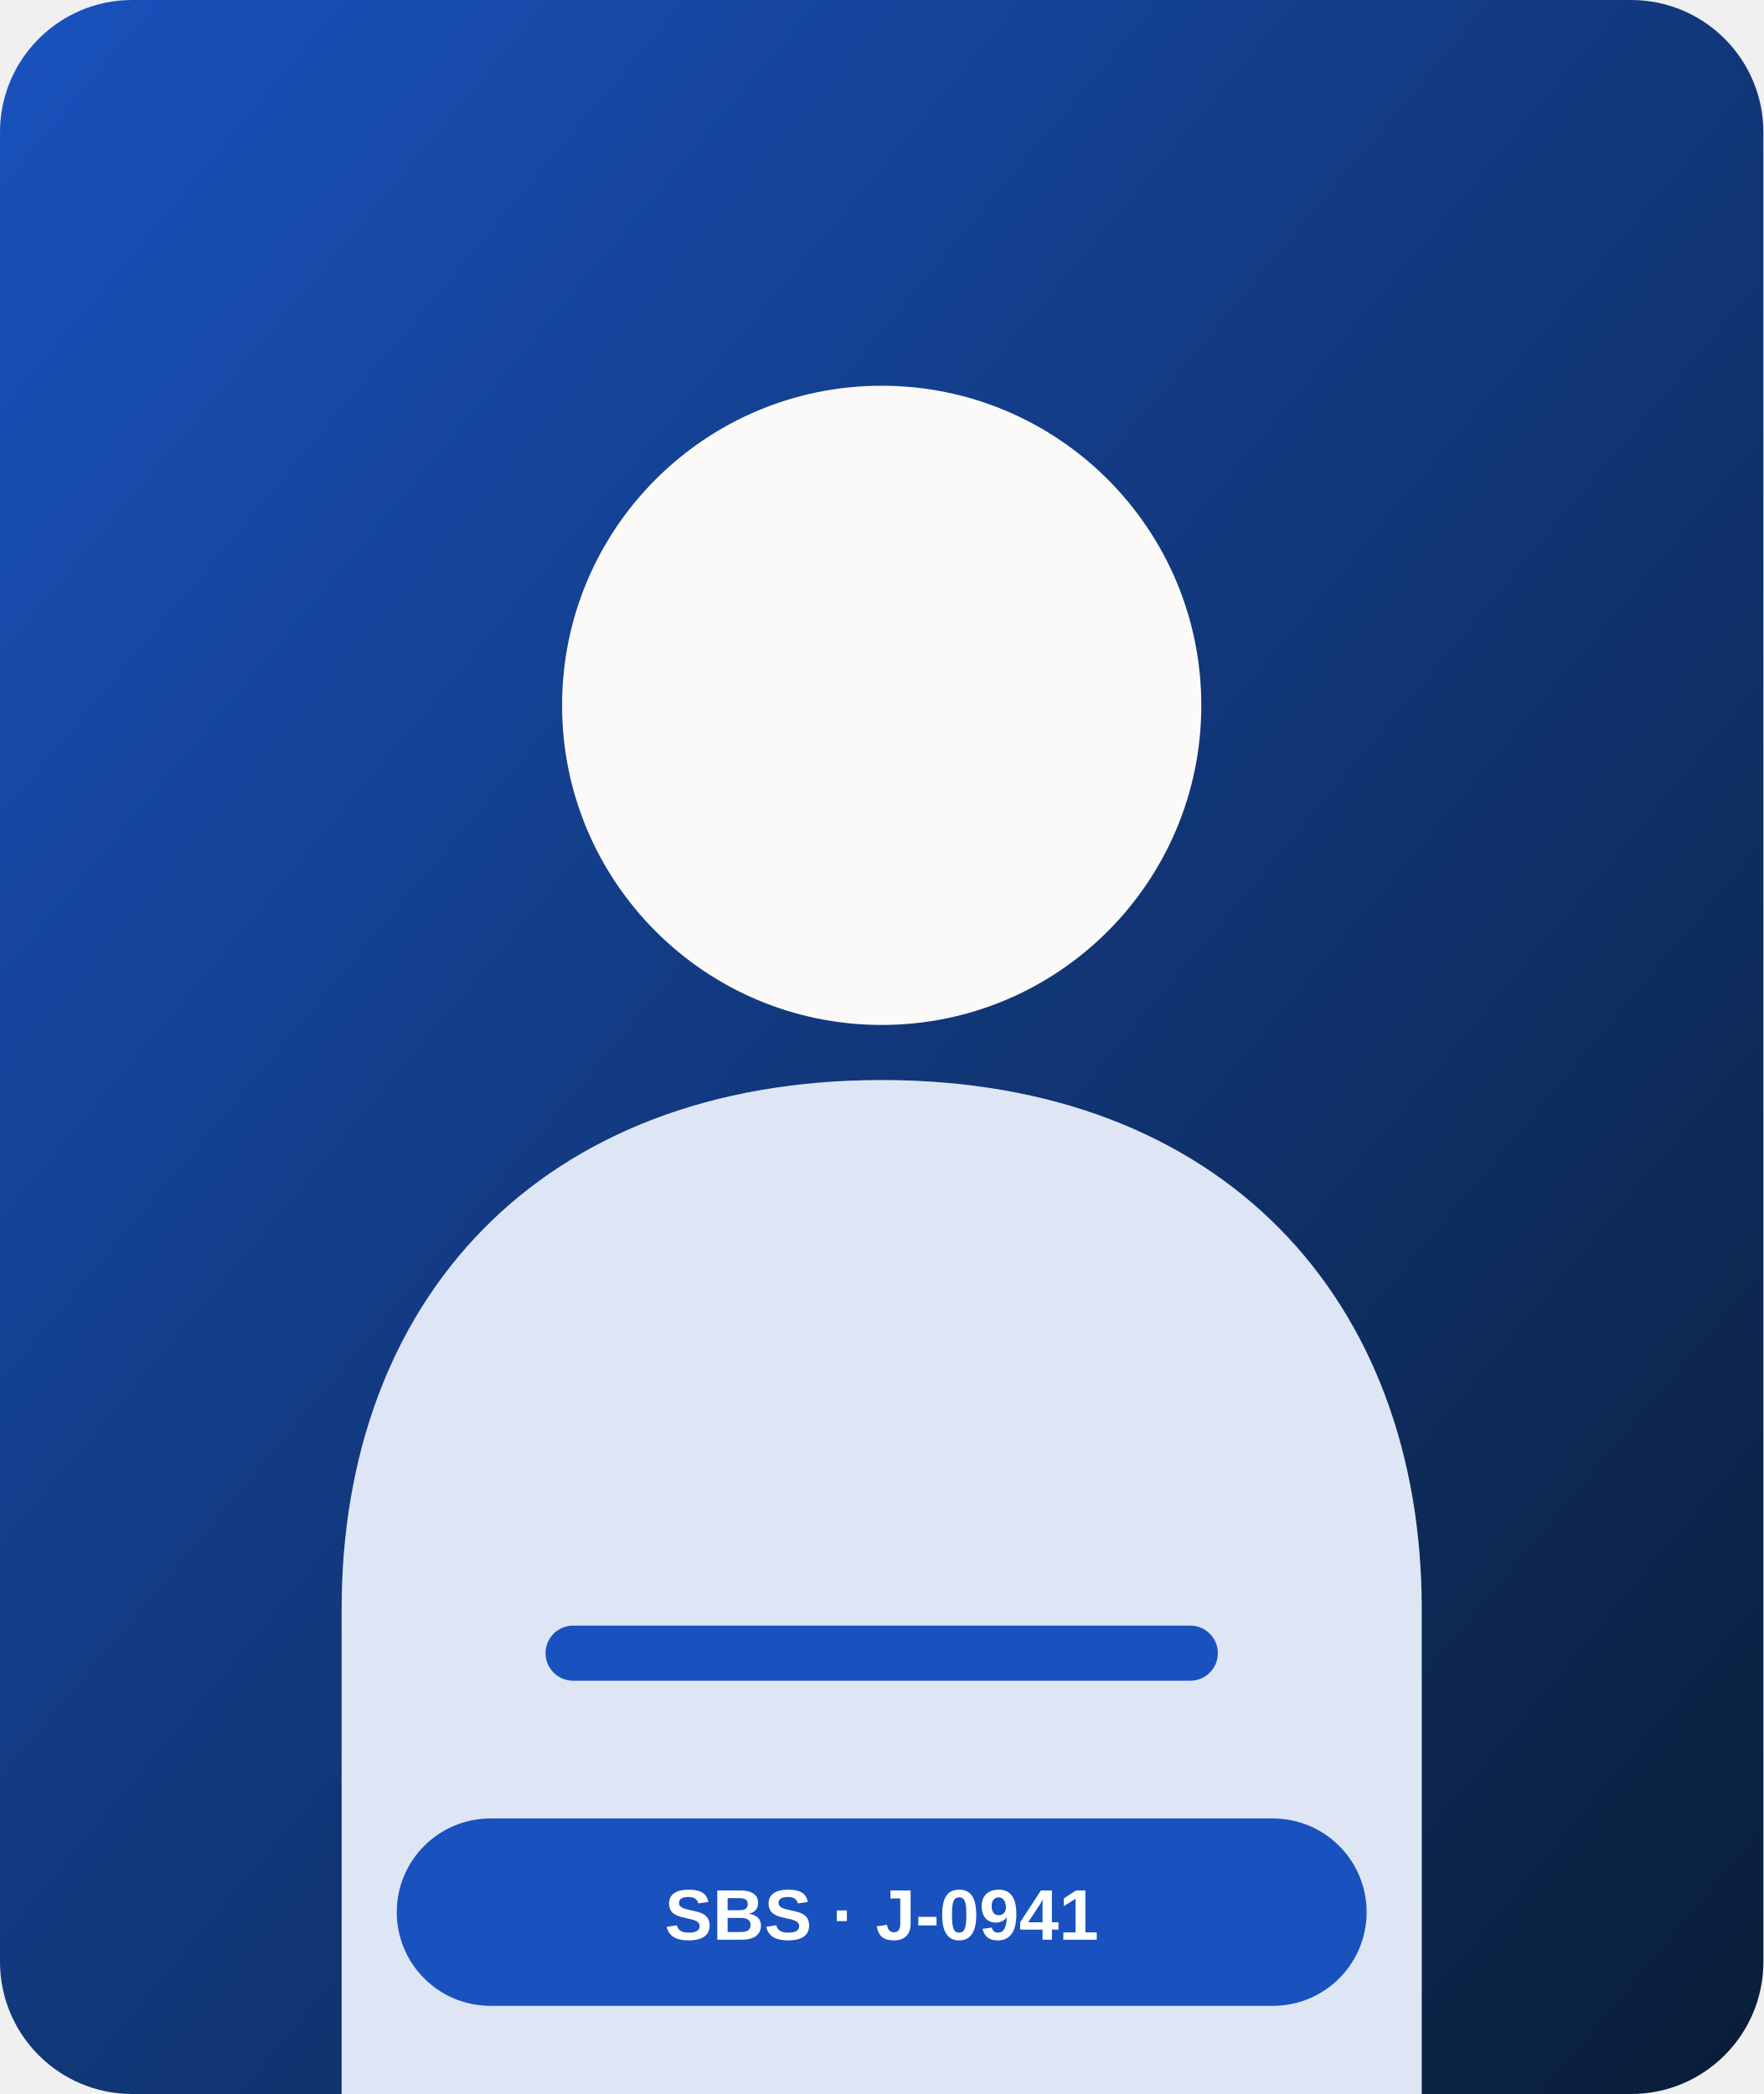
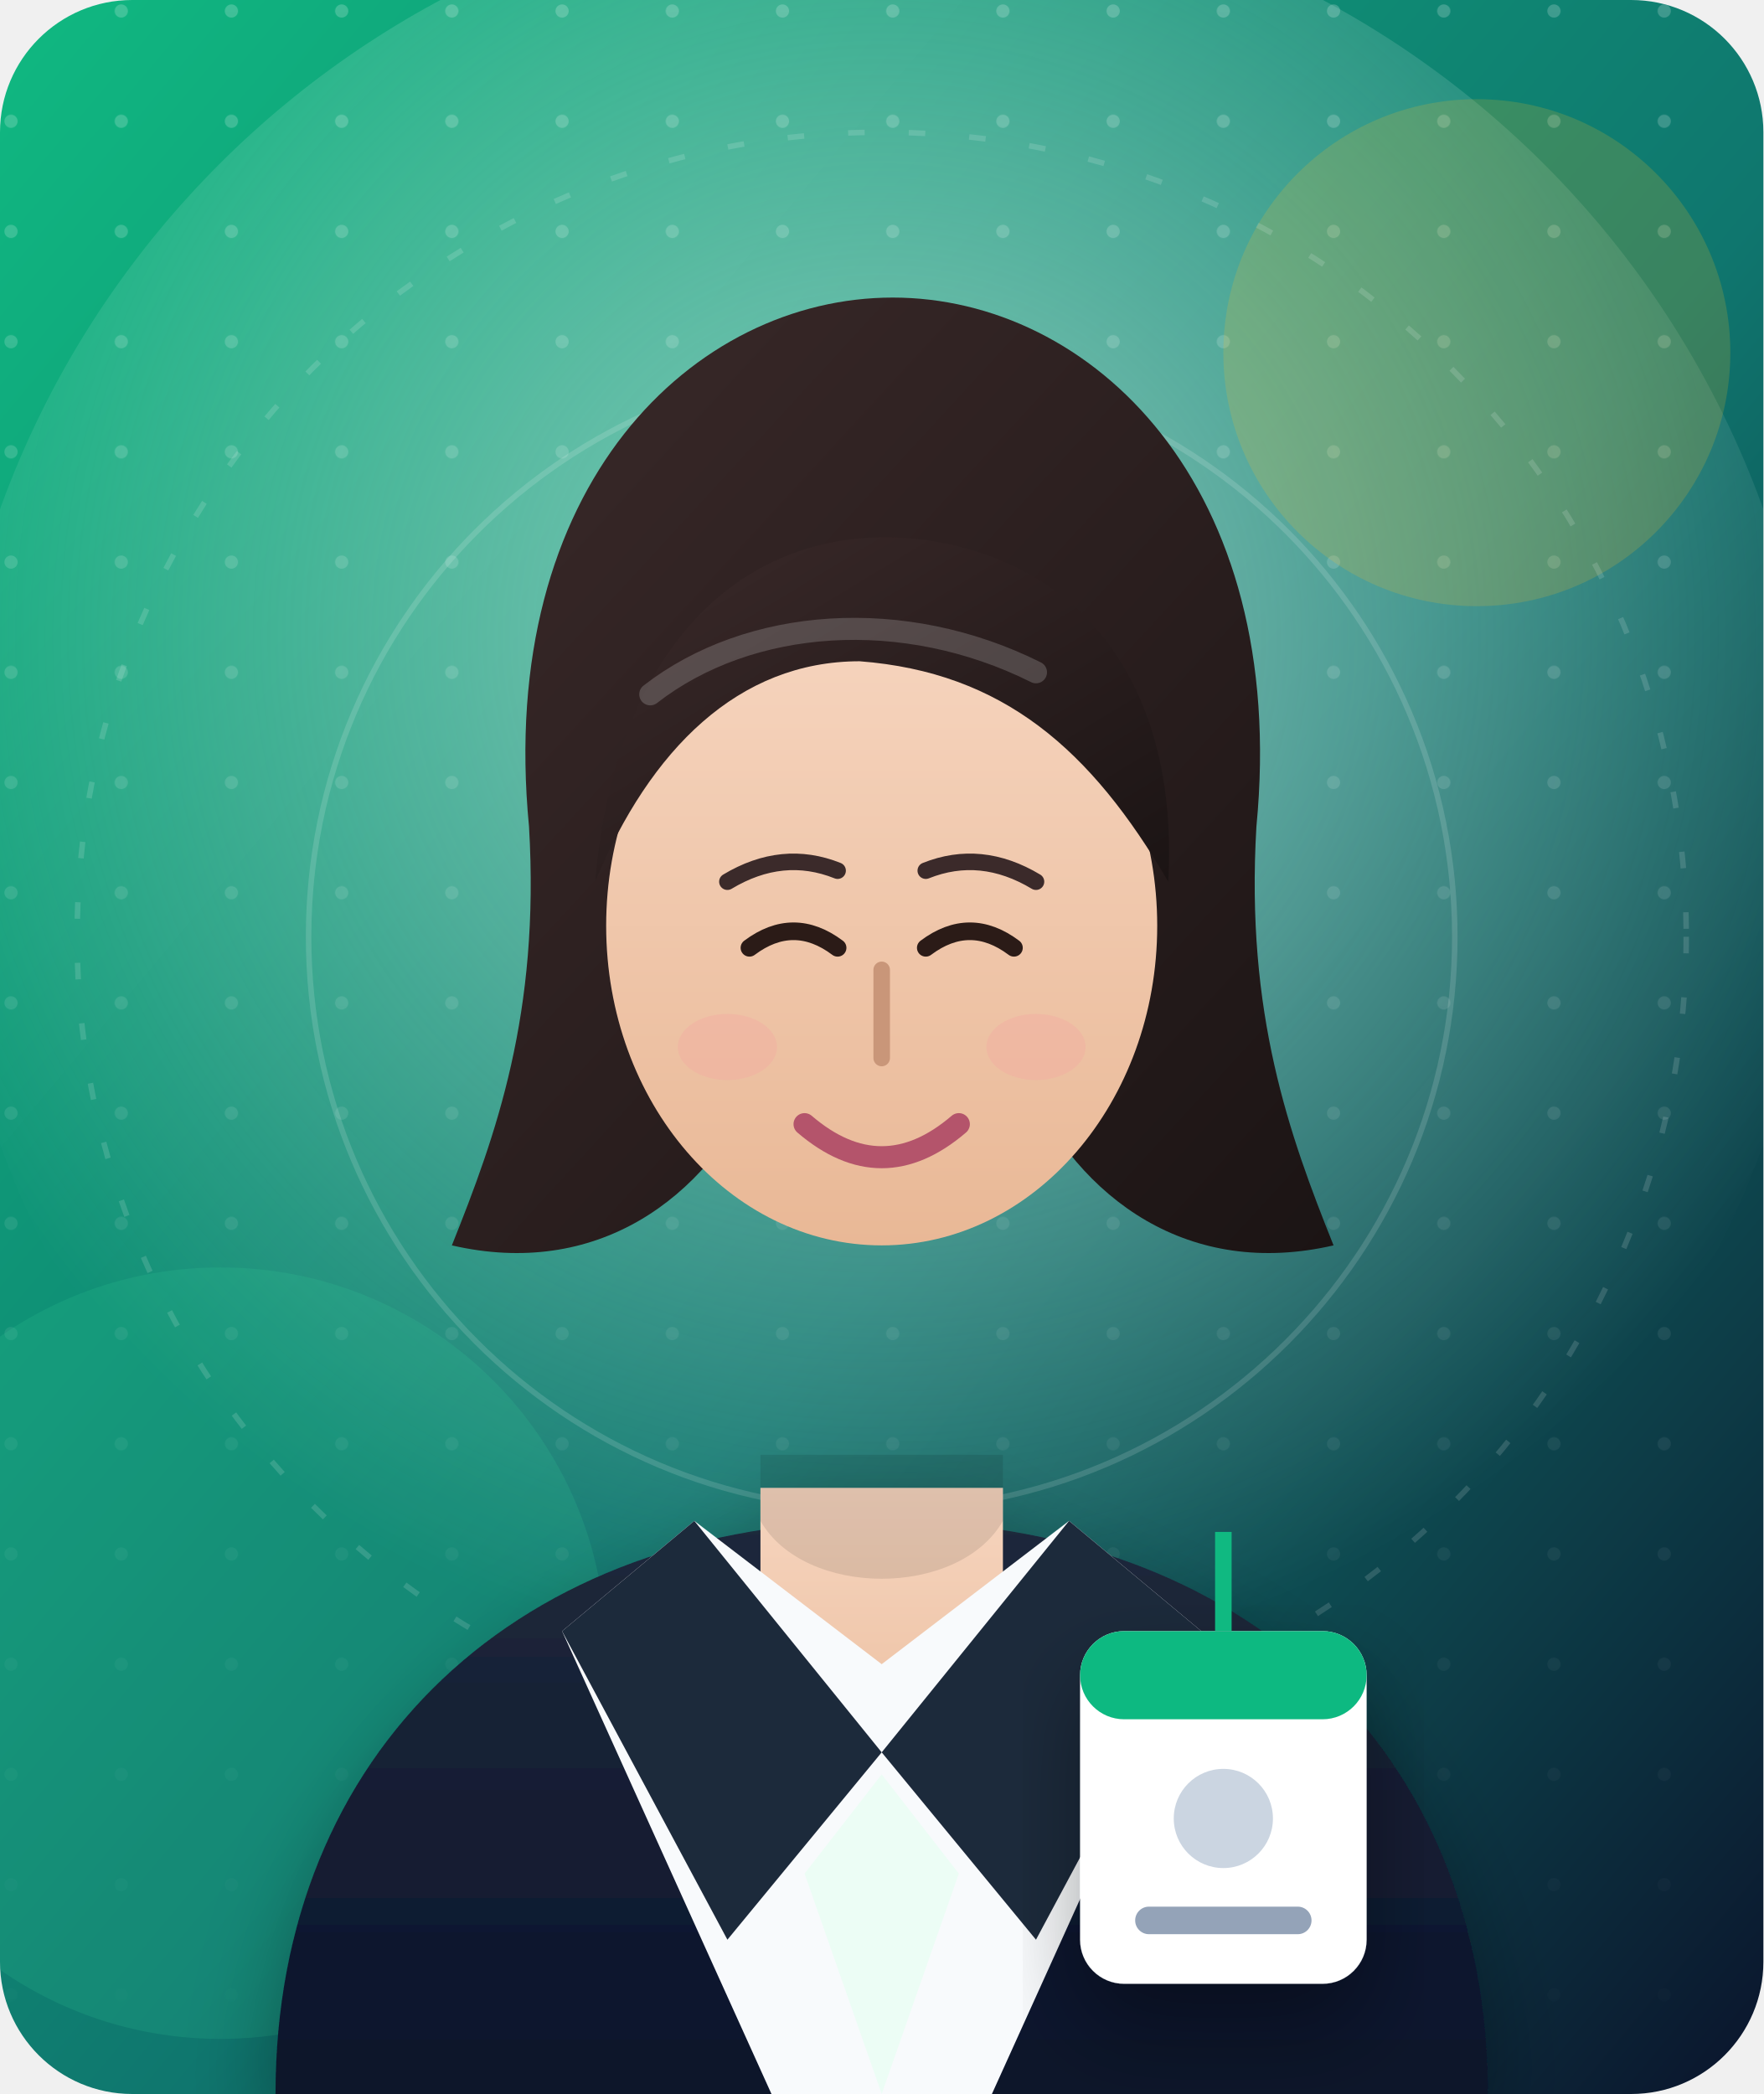
<svg xmlns="http://www.w3.org/2000/svg" viewBox="0 0 320 380" role="img" aria-label="Fotografía profesional de Melanie Silva, corredora de seguros">
  <defs>
    <linearGradient id="bg" x1="0" y1="0" x2="1" y2="1">
-       <stop offset="0" stop-color="#1952BE" />
-       <stop offset="1" stop-color="#0A1D37" />
+       <stop offset="0" stop-color="#10B981" />
+       <stop offset="0.55" stop-color="#0F766E" />
+       <stop offset="1" stop-color="#0B132B" />
    </linearGradient>
+     <radialGradient id="halo" cx=".5" cy=".4" r=".55">
+       <stop offset="0" stop-color="#ECFDF5" stop-opacity=".55" />
+       <stop offset="1" stop-color="#ECFDF5" stop-opacity="0" />
+     </radialGradient>
+     <linearGradient id="skin" x1="0" y1="0" x2="0" y2="1">
+       <stop offset="0" stop-color="#F6D5BF" />
+       <stop offset="1" stop-color="#E9B896" />
+     </linearGradient>
+     <linearGradient id="hair" x1="0" y1="0" x2="1" y2="1">
+       <stop offset="0" stop-color="#3B2A2A" />
+       <stop offset="1" stop-color="#1B1414" />
+     </linearGradient>
+     <linearGradient id="blazer" x1="0" y1="0" x2="0" y2="1">
+       <stop offset="0" stop-color="#1E293B" />
+       <stop offset="1" stop-color="#0B132B" />
+     </linearGradient>
+     <pattern id="dots" width="20" height="20" patternUnits="userSpaceOnUse">
+       <circle cx="2" cy="2" r="1.2" fill="#fff" fill-opacity=".2" />
+     </pattern>
+     <linearGradient id="fadeV" x1="0" y1="0" x2="0" y2="1">
+       <stop offset="0" stop-color="#fff" />
+       <stop offset="1" stop-color="#000" />
+     </linearGradient>
+     <mask id="m">
+       <rect width="320" height="380" fill="url(#fadeV)" />
+     </mask>
+     <clipPath id="card">
+       <rect width="320" height="380" rx="24" />
+     </clipPath>
+     <filter id="sh" x="-20%" y="-20%" width="140%" height="150%">
+       <feDropShadow dx="0" dy="8" stdDeviation="8" flood-color="#000" flood-opacity=".35" />
+     </filter>
  </defs>
-   <rect width="320" height="380" rx="24" fill="url(#bg)" />
-   <circle cx="160" cy="128" r="58" fill="#FBFAF8" />
-   <path d="M160 196 c-62 0 -98 40 -98 96 v88 h196 v-88 c0 -56 -36 -96 -98 -96 Z" fill="#FBFAF8" />
-   <path d="M160 196 c-62 0 -98 40 -98 96 v88 h196 v-88 c0 -56 -36 -96 -98 -96 Z" fill="#5B8DEF" opacity="0.18" />
-   <path d="M104 300 h112" stroke="#1952BE" stroke-width="10" stroke-linecap="round" />
-   <rect x="72" y="330" width="176" height="34" rx="17" fill="#1952BE" />
-   <text x="160" y="352" font-family="Arial" font-size="13" font-weight="700" fill="#FFFFFF" text-anchor="middle">SBS · J-0941</text>
+   <g clip-path="url(#card)">
+     <rect width="320" height="380" fill="url(#bg)" />
+     <rect width="320" height="380" fill="url(#dots)" mask="url(#m)" />
+     <circle cx="160" cy="150" r="170" fill="url(#halo)" />
+     <circle cx="268" cy="64" r="46" fill="#FBBF24" fill-opacity=".18" />
+     <circle cx="40" cy="300" r="70" fill="#34D399" fill-opacity=".16" />
+     <g fill="none" stroke="#fff" stroke-opacity=".14">
+       <circle cx="160" cy="170" r="104" />
+       <circle cx="160" cy="170" r="146" stroke-dasharray="3 8" />
+     </g>
+     <path d="M96 150c-6-62 30-96 66-96s72 34 66 96c-2 34 6 56 14 76-26 6-46-8-56-30H138c-10 22-30 36-56 30 8-20 16-42 14-76z" fill="url(#hair)" />
+     <g filter="url(#sh)">
+       <path d="M50 380c0-62 44-104 110-104s110 42 110 104z" fill="url(#blazer)" />
+       <path d="M138 270h44v42c0 14-10 24-22 24s-22-10-22-24z" fill="url(#skin)" />
+       <path d="M138 276c8 14 36 14 44 0v-12h-44z" fill="#000" fill-opacity=".1" />
+       <path d="M160 302l-34-26-24 20 38 84h40l38-84-24-20z" fill="#F8FAFC" />
+       <path d="M160 318l-34-42-24 20 30 56 28-34z" fill="#1E293B" />
+       <path d="M160 318l34-42 24 20-30 56-28-34z" fill="#1E293B" />
+       <path d="M160 322l-14 18 14 40 14-40z" fill="#ECFDF5" />
+     </g>
+     <ellipse cx="160" cy="168" rx="50" ry="58" fill="url(#skin)" />
+     <path d="M108 160c4-46 30-66 60-62 28 4 46 26 44 62-14-24-30-38-56-40-22 0-38 16-48 40z" fill="url(#hair)" />
+     <path d="M118 126c18-14 46-16 70-4" stroke="#fff" stroke-opacity=".18" stroke-width="4" stroke-linecap="round" fill="none" />
+     <path d="M136 172q8-6 16 0M168 172q8-6 16 0" stroke="#2B1B17" stroke-width="3.2" stroke-linecap="round" fill="none" />
+     <path d="M132 160q10-6 20-2M168 158q10-4 20 2" stroke="#3B2A2A" stroke-width="3" stroke-linecap="round" fill="none" />
+     <path d="M160 176v16" stroke="#C99679" stroke-width="3" stroke-linecap="round" />
+     <path d="M146 204q14 12 28 0" stroke="#B4546B" stroke-width="4" stroke-linecap="round" fill="none" />
+     <ellipse cx="132" cy="190" rx="9" ry="6" fill="#F4A6A0" fill-opacity=".35" />
+     <ellipse cx="188" cy="190" rx="9" ry="6" fill="#F4A6A0" fill-opacity=".35" />
+     <g filter="url(#sh)">
+       <rect x="196" y="296" width="52" height="64" rx="8" fill="#fff" />
+       <rect x="196" y="296" width="52" height="16" rx="8" fill="#10B981" />
+       <circle cx="222" cy="330" r="9" fill="#CBD5E1" />
+       <rect x="206" y="346" width="32" height="5" rx="2.5" fill="#94A3B8" />
+     </g>
+     <path d="M222 296v-18" stroke="#10B981" stroke-width="3" />
+   </g>
</svg>
